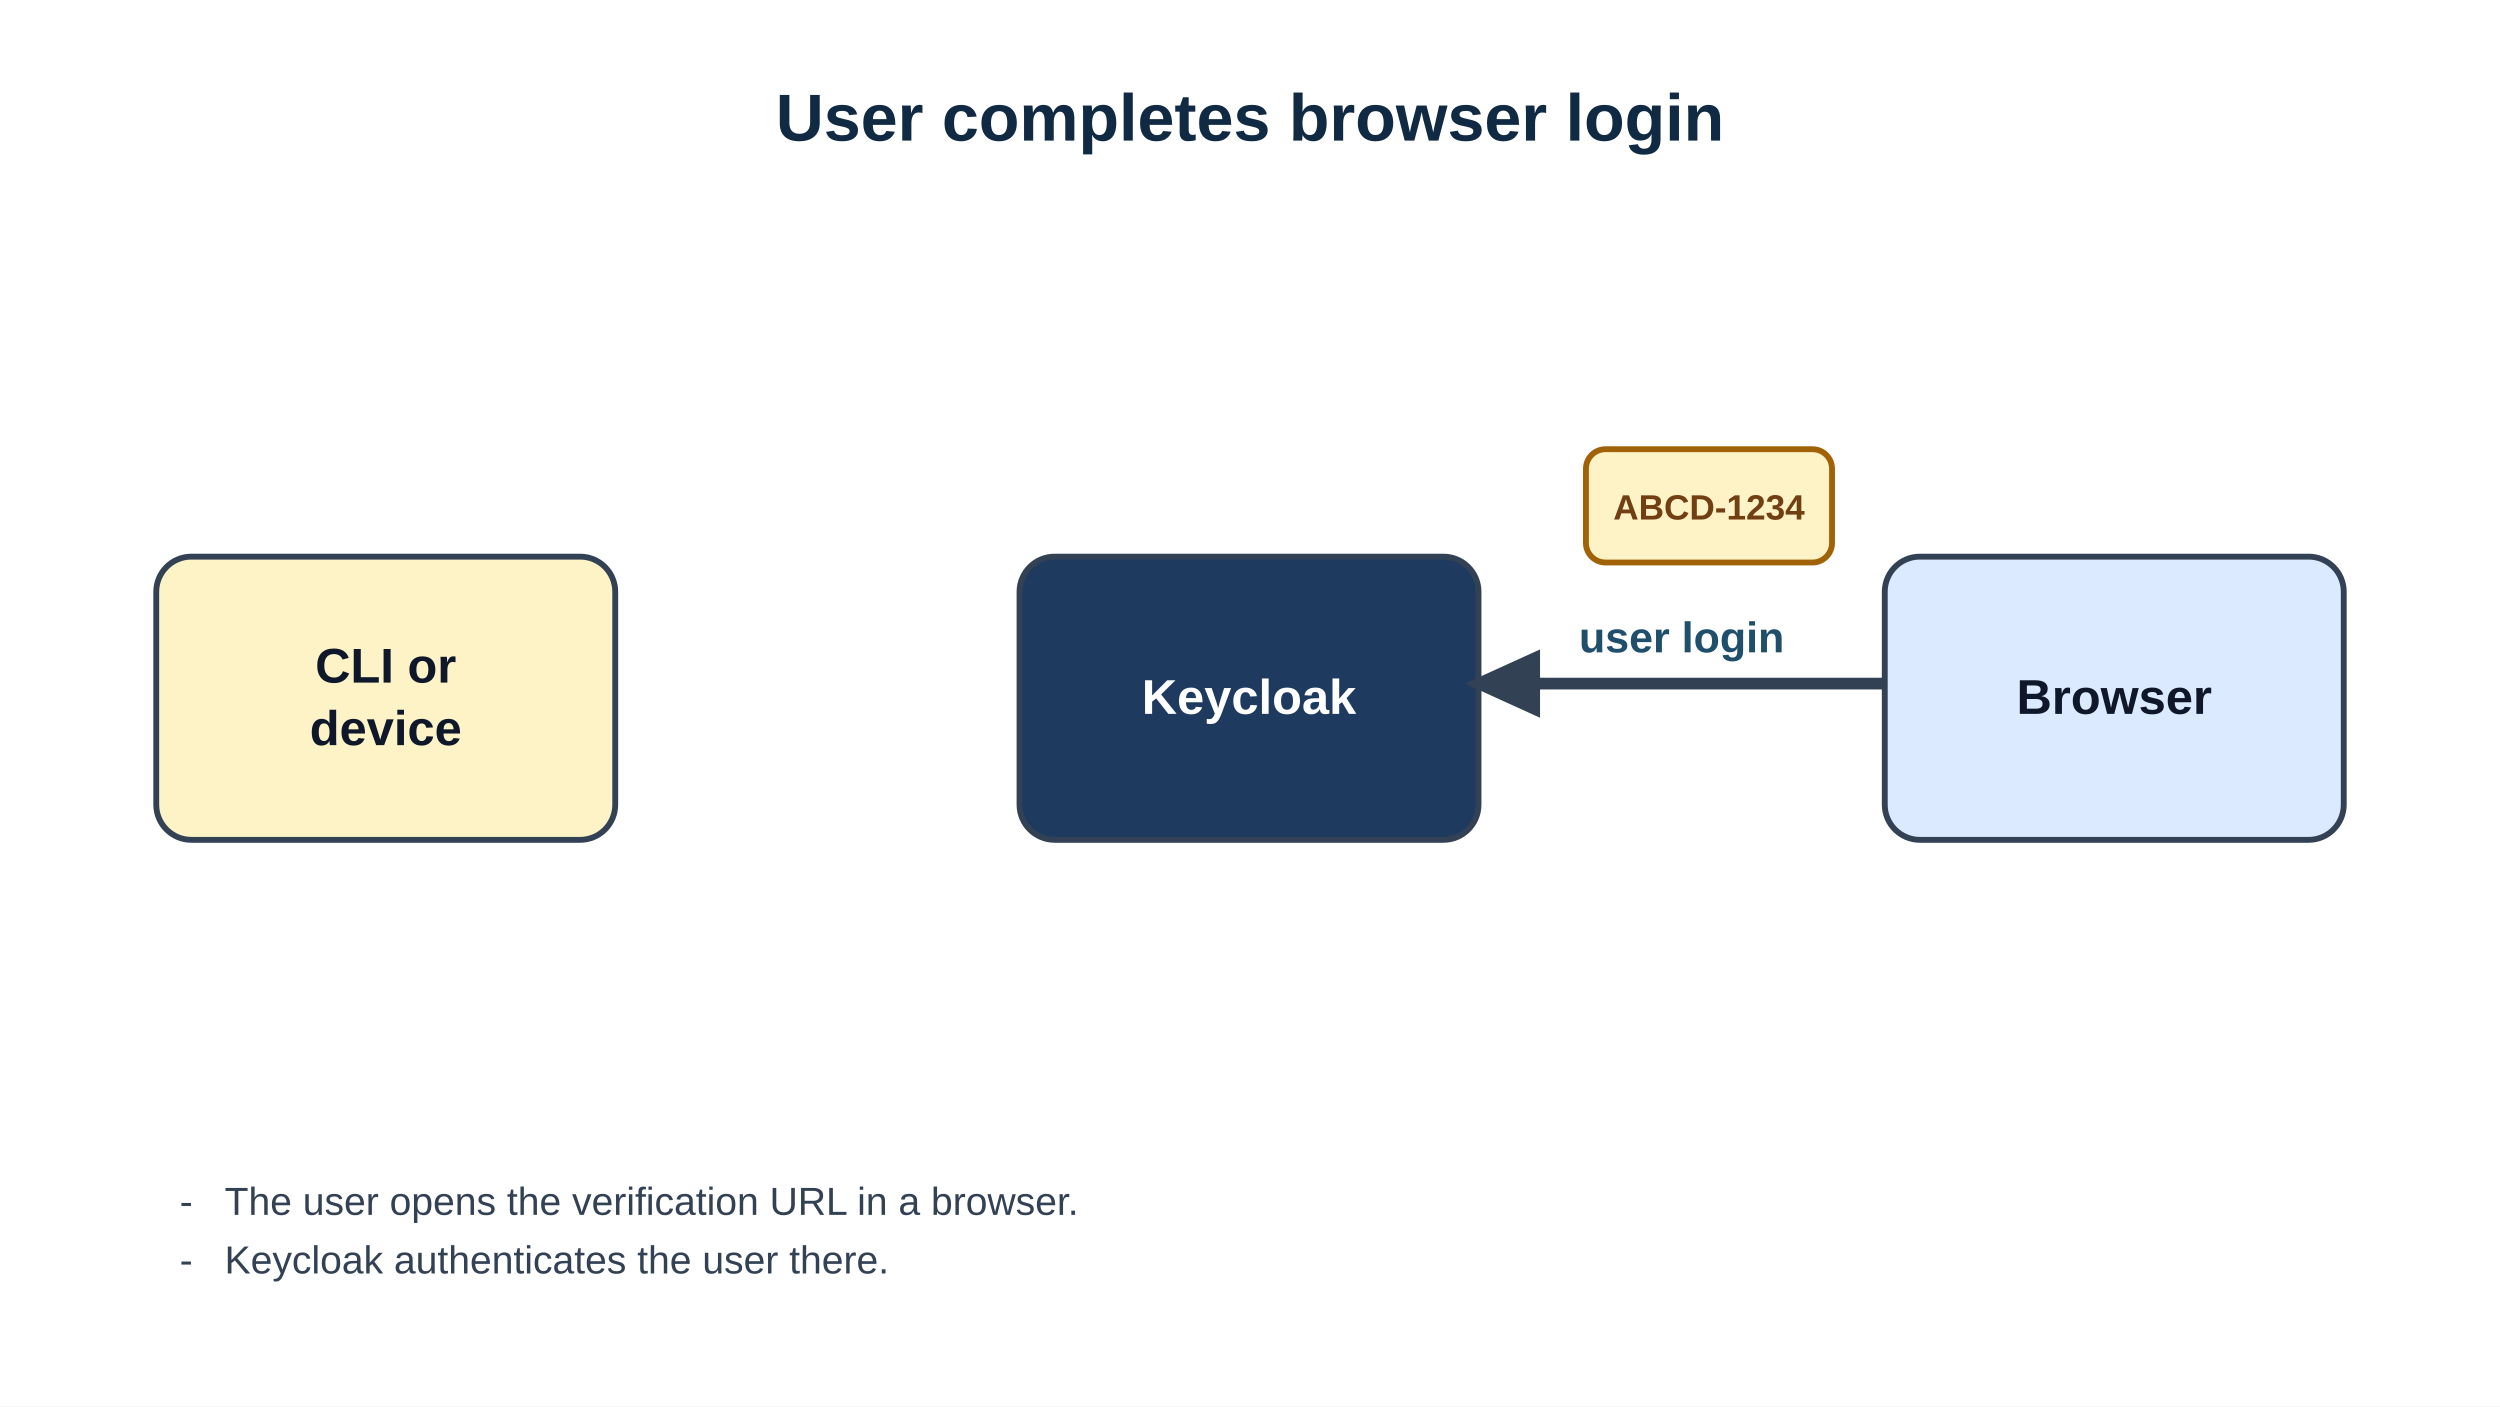
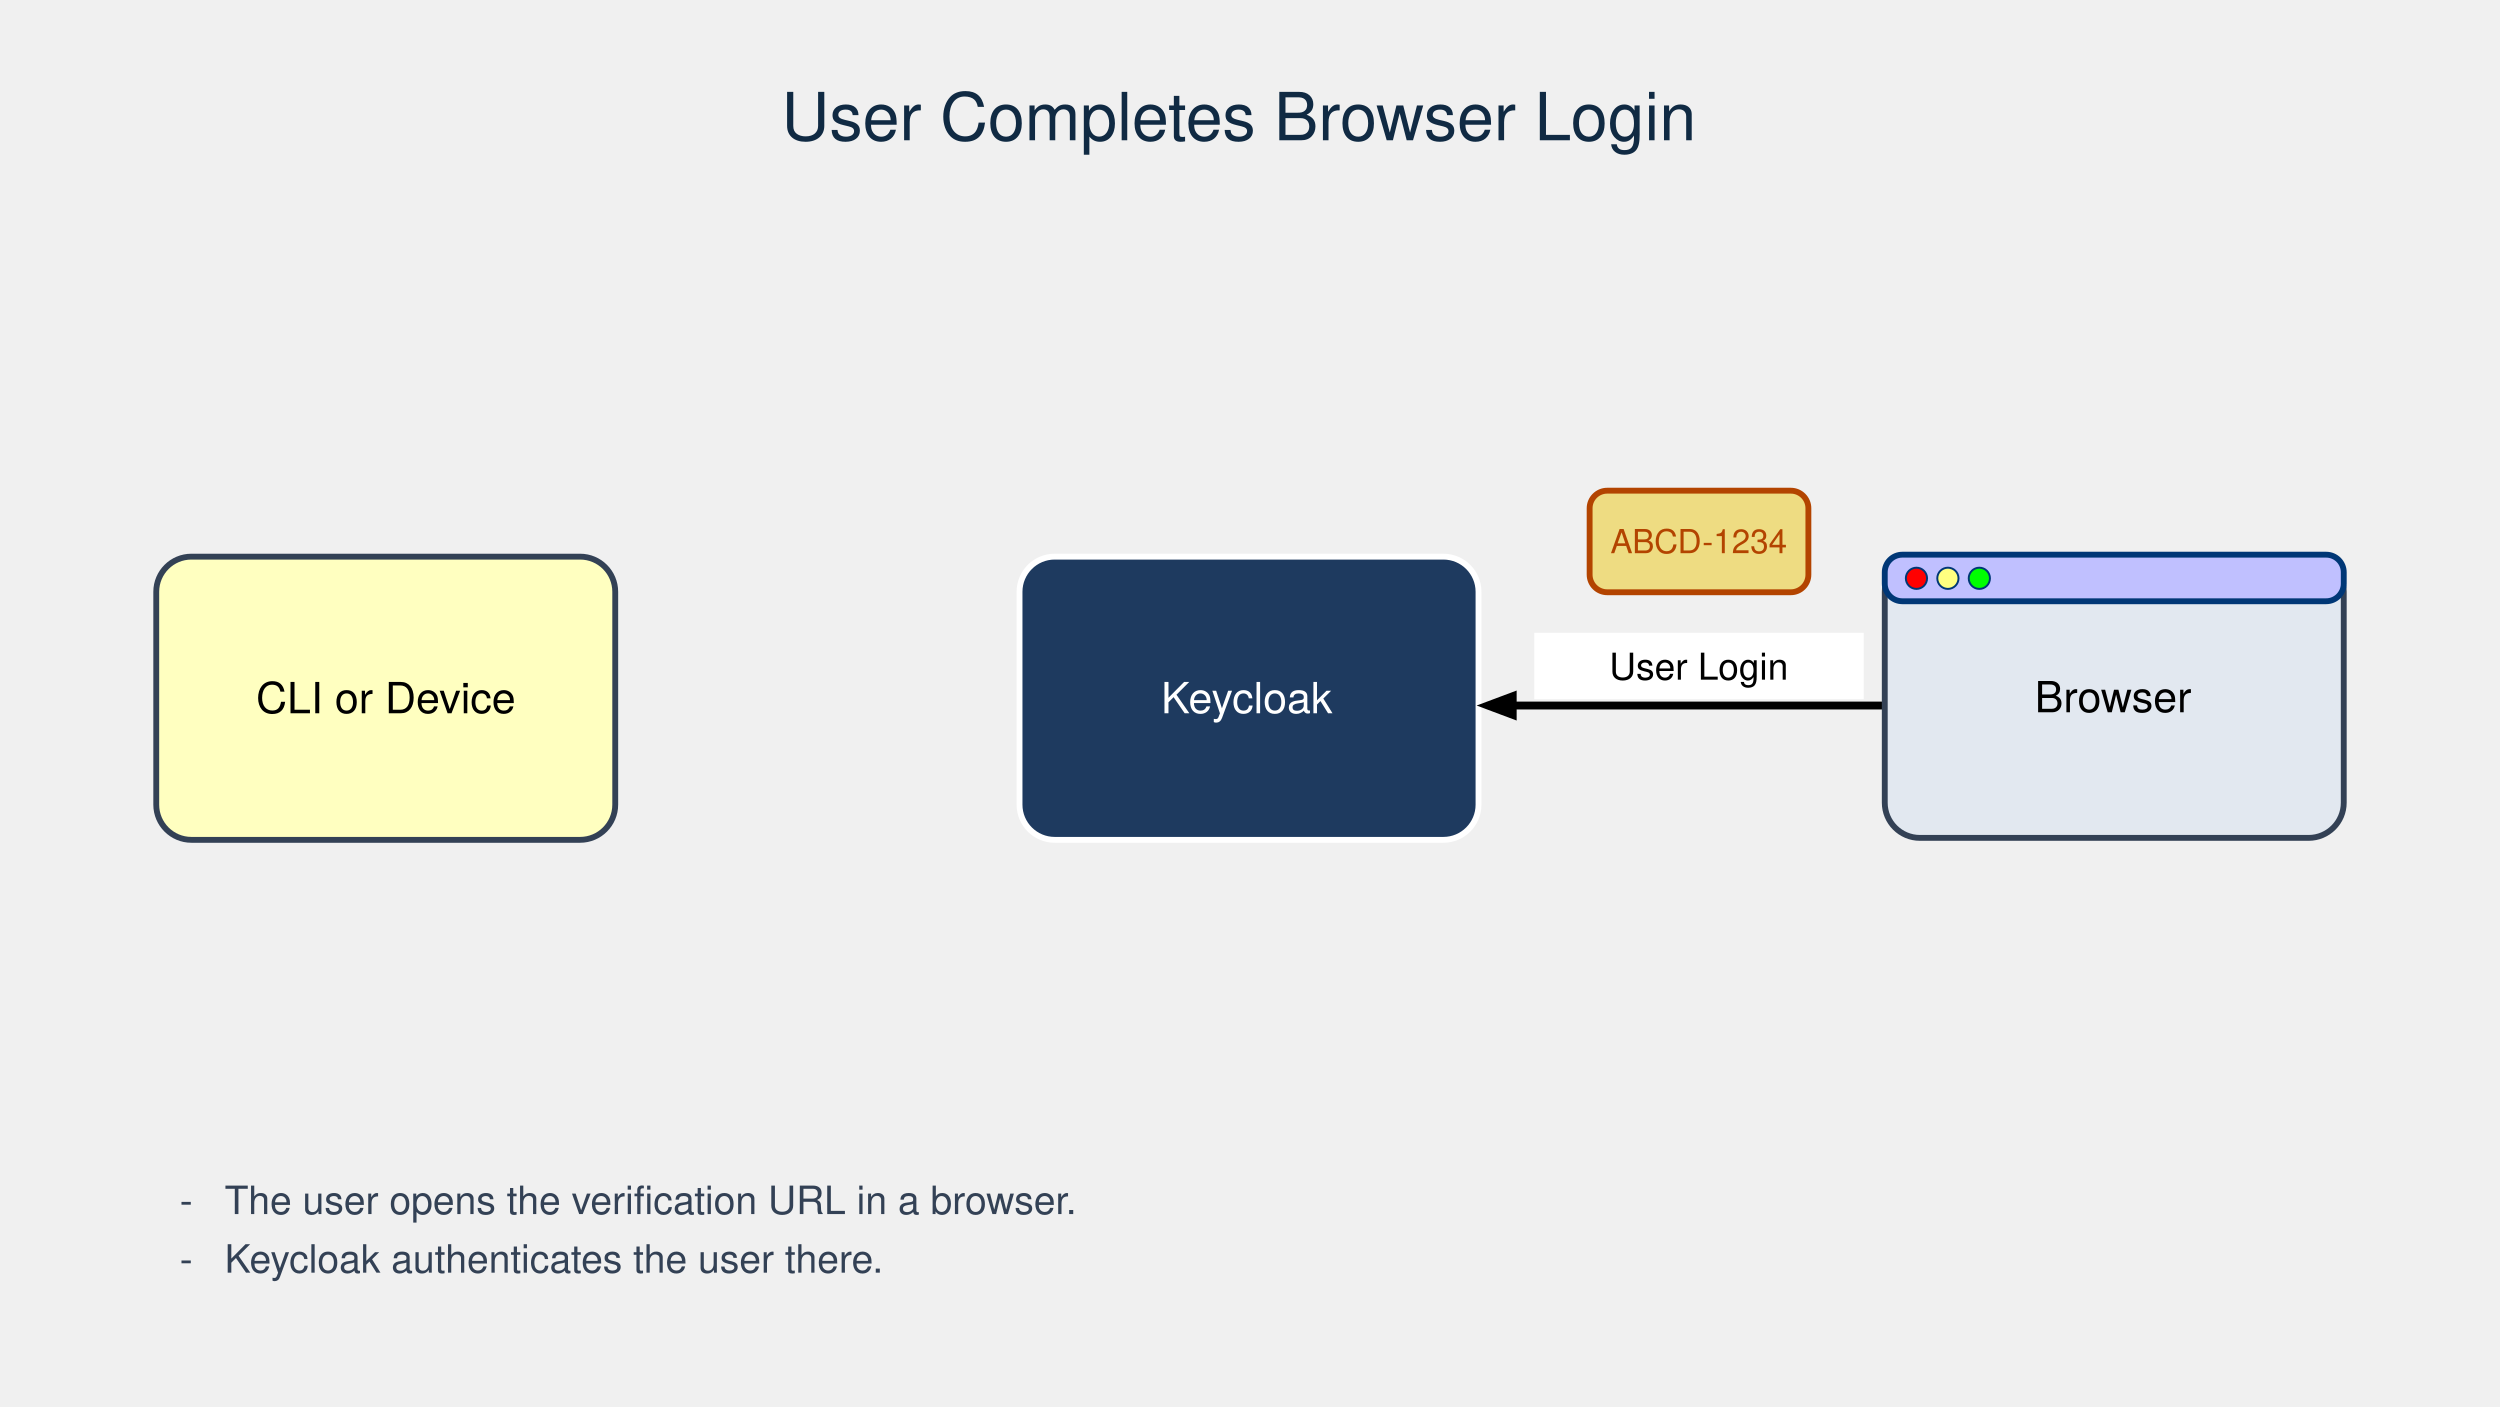
- <svg xmlns="http://www.w3.org/2000/svg" width="1280" height="720" viewBox="0 0 1280 720" role="img" aria-labelledby="title desc">
+ <svg xmlns="http://www.w3.org/2000/svg" version="1.1" viewBox="0 0 1280 720" width="1280" height="720">
  <defs>
-     <style>.bg{fill:#fff}.title{font:700 34px Arial,sans-serif;fill:#102a43}.small{font:20px Arial,sans-serif;fill:#334155}.note{font:700 22px Arial,sans-serif;fill:#1f4f6b}.warn{font:700 24px Arial,sans-serif;fill:#9a3412}.boxText{font:700 25px Arial,sans-serif;fill:#0f172a}.boxTextLight{font:700 25px Arial,sans-serif;fill:#fff}.actor{stroke:#334155;stroke-width:3}.browser{fill:#dbeafe}.app{fill:#5d87a1}.kc{fill:#1e3a5f}.api{fill:#e2e8f0}.service{fill:#dcfce7}.device{fill:#fef3c7}.danger{fill:#fff7ed}.arrow{stroke:#334155;stroke-width:6;fill:none;marker-end:url(#arrow)}.muted{stroke:#94a3b8;stroke-width:5;fill:none;stroke-dasharray:11 8;marker-end:url(#mutedArrow)}.bad{stroke:#b45309;stroke-width:6;fill:none;marker-end:url(#badArrow)}.token{fill:#f8fafc;stroke:#011893;stroke-width:3}.tokenTop{fill:#dbeafe}.refresh{fill:#dcfce7;stroke:#15803d;stroke-width:3}.code{fill:#fef3c7;stroke:#a16207;stroke-width:3}.xml{fill:#fff7ed;stroke:#9a3412;stroke-width:3}.key{fill:#b8c0cc;stroke:#475569;stroke-width:3}.cache{fill:#eef2ff;stroke:#4338ca;stroke-width:3}.lock{fill:#b8c0cc;stroke:#475569;stroke-width:3}.session{fill:#ecfccb;stroke:#4d7c0f;stroke-width:3}</style>
-     <marker id="arrow" viewBox="0 0 12 12" refX="9" refY="6" markerWidth="7" markerHeight="7" orient="auto-start-reverse">
-       <path d="M0 1L11 6L0 11Z" fill="#334155" />
-     </marker>
-     <marker id="mutedArrow" viewBox="0 0 12 12" refX="9" refY="6" markerWidth="7" markerHeight="7" orient="auto-start-reverse">
-       <path d="M0 1L11 6L0 11Z" fill="#94a3b8" />
-     </marker>
-     <marker id="badArrow" viewBox="0 0 12 12" refX="9" refY="6" markerWidth="7" markerHeight="7" orient="auto-start-reverse">
-       <path d="M0 1L11 6L0 11Z" fill="#b45309" />
+     <marker orient="auto" overflow="visible" markerUnits="strokeWidth" id="FilledArrow_Marker" stroke-linejoin="miter" stroke-miterlimit="10" viewBox="-1 -3 6 6" markerWidth="6" markerHeight="6" color="black">
+       <g>
+         <path d="M 3.2 0 L 0 -1.2 L 0 1.2 Z" fill="currentColor" stroke="currentColor" stroke-width="1" />
+       </g>
    </marker>
  </defs>
-   <rect width="1280" height="720" class="bg" />
-   <text x="640" y="72" text-anchor="middle" class="title">User completes browser login</text>
-   <rect x="80" y="285" width="235" height="145" rx="18" class="actor device" />
-   <text x="197.5" y="349.5" text-anchor="middle" class="boxText">CLI or</text>
-   <text x="197.5" y="381.5" text-anchor="middle" class="boxText">device</text>
-   <rect x="522" y="285" width="235" height="145" rx="18" class="actor kc" />
-   <text x="639.5" y="365.5" text-anchor="middle" class="boxTextLight">Keycloak</text>
-   <rect x="965" y="285" width="235" height="145" rx="18" class="actor browser" />
-   <text x="1082.5" y="365.5" text-anchor="middle" class="boxText">Browser</text>
-   <path d="M965 350L757 350" class="arrow" />
-   <text x="861.0" y="334.0" text-anchor="middle" class="note">user login</text>
-   <g transform="translate(812 230)">
-     <rect width="126" height="58" rx="10" class="code" />
-     <text x="63" y="36" text-anchor="middle" font-family="Arial,sans-serif" font-size="18" font-weight="700" fill="#713f12">ABCD-1234</text>
+   <g id="03-user-logs-in" fill-opacity="1" stroke="none" fill="none" stroke-opacity="1" stroke-dasharray="none">
+     <g id="03-user-logs-in_Layer_1">
+       <g id="Graphic_21">
+         <text transform="translate(400.1042 38.8193)" fill="#102a43">
+           <tspan font-family="Helvetica" font-size="34" fill="#102a43" x="0" y="33" xml:space="preserve">User Completes Browser Login</tspan>
+         </text>
+       </g>
+       <g id="Graphic_17">
+         <path d="M 540 285 L 739 285 C 748.941 285 757 293.059 757 303 L 757 412 C 757 421.941 748.941 430 739 430 L 540 430 C 530.059 430 522 421.941 522 412 L 522 303 C 522 293.059 530.059 285 540 285 Z" fill="#1e3a5f" />
+         <path d="M 540 285 L 739 285 C 748.941 285 757 293.059 757 303 L 757 412 C 757 421.941 748.941 430 739 430 L 540 430 C 530.059 430 522 421.941 522 412 L 522 303 C 522 293.059 530.059 285 540 285 Z" stroke="white" stroke-linecap="butt" stroke-linejoin="round" stroke-width="3" />
+         <text transform="translate(527 344.192)" fill="white">
+           <tspan font-family="Helvetica Neue" font-size="22" fill="white" x="67.477" y="21" xml:space="preserve">Keycloak</tspan>
+         </text>
+       </g>
+       <g id="Graphic_5">
+         <text transform="translate(92 602.5996)" fill="#334155">
+           <tspan font-family="Helvetica" font-size="20" fill="#334155" x="0" y="19" xml:space="preserve">-</tspan>
+         </text>
+       </g>
+       <g id="Graphic_4">
+         <text transform="translate(115 602.5996)" fill="#334155">
+           <tspan font-family="Helvetica" font-size="20" fill="#334155" x="0" y="19" xml:space="preserve">The user opens the verification URL in a browser.</tspan>
+         </text>
+       </g>
+       <g id="Graphic_3">
+         <text transform="translate(92 632.5996)" fill="#334155">
+           <tspan font-family="Helvetica" font-size="20" fill="#334155" x="0" y="19" xml:space="preserve">-</tspan>
+         </text>
+       </g>
+       <g id="Graphic_2">
+         <text transform="translate(115 632.5996)" fill="#334155">
+           <tspan font-family="Helvetica" font-size="20" fill="#334155" x="0" y="19" xml:space="preserve">Keycloak authenticates the user there.</tspan>
+         </text>
+       </g>
+       <g id="Graphic_54">
+         <path d="M 98 285 L 297 285 C 306.941 285 315 293.059 315 303 L 315 412 C 315 421.941 306.941 430 297 430 L 98 430 C 88.059 430 80 421.941 80 412 L 80 303 C 80 293.059 88.059 285 98 285 Z" fill="#ffffc0" />
+         <path d="M 98 285 L 297 285 C 306.941 285 315 293.059 315 303 L 315 412 C 315 421.941 306.941 430 297 430 L 98 430 C 88.059 430 80 421.941 80 412 L 80 303 C 80 293.059 88.059 285 98 285 Z" stroke="#334155" stroke-linecap="butt" stroke-linejoin="round" stroke-width="3" />
+         <text transform="translate(85 344.192)" fill="black">
+           <tspan font-family="Helvetica Neue" font-size="22" fill="black" x="46.093" y="21" xml:space="preserve">CLI or Device</tspan>
+         </text>
+       </g>
+       <g id="Graphic_60">
+         <path d="M 822.891 251.234 L 916.891 251.234 C 921.862 251.234 925.891 255.264 925.891 260.234 L 925.891 294.234 C 925.891 299.205 921.862 303.234 916.891 303.234 L 822.891 303.234 C 817.921 303.234 813.891 299.205 813.891 294.234 L 813.891 260.234 C 813.891 255.264 817.921 251.234 822.891 251.234 Z" fill="#eedc82" />
+         <path d="M 822.891 251.234 L 916.891 251.234 C 921.862 251.234 925.891 255.264 925.891 260.234 L 925.891 294.234 C 925.891 299.205 921.862 303.234 916.891 303.234 L 822.891 303.234 C 817.921 303.234 813.891 299.205 813.891 294.234 L 813.891 260.234 C 813.891 255.264 817.921 251.234 822.891 251.234 Z" stroke="#b34400" stroke-linecap="round" stroke-linejoin="round" stroke-width="3" />
+         <text transform="translate(818.8914 267.2344)" fill="#b34400">
+           <tspan font-family="Helvetica" font-size="17" fill="#b34400" x="5.645" y="16" xml:space="preserve">ABCD-1234</tspan>
+         </text>
+       </g>
+       <g id="Line_65">
+         <line x1="966.207" y1="361.232" x2="774.525" y2="361.232" marker-end="url(#FilledArrow_Marker)" stroke="black" stroke-linecap="round" stroke-linejoin="round" stroke-width="4" />
+       </g>
+       <g id="Graphic_64">
+         <rect x="785.543" y="324" width="168.696" height="34" fill="white" />
+         <clipPath id="clip_path">
+           <rect x="0" y="0" width="168.696" height="34" fill="white" />
+         </clipPath>
+         <text clip-path="url(#clip_path)" transform="translate(785.5435 324)" fill="black">
+           <tspan font-family="Helvetica" font-size="19" fill="black" x="38.407" y="24" xml:space="preserve">User Login</tspan>
+         </text>
+       </g>
+       <g id="Group_70">
+         <g id="Graphic_72">
+           <path d="M 983 284.993 L 1182 284.993 C 1191.941 284.993 1200 293.052 1200 302.993 L 1200 411 C 1200 420.941 1191.941 429 1182 429 L 983 429 C 973.059 429 965 420.941 965 411 L 965 302.993 C 965 293.052 973.059 284.993 983 284.993 Z" fill="#e2e8f0" />
+           <path d="M 983 284.993 L 1182 284.993 C 1191.941 284.993 1200 293.052 1200 302.993 L 1200 411 C 1200 420.941 1191.941 429 1182 429 L 983 429 C 973.059 429 965 420.941 965 411 L 965 302.993 C 965 293.052 973.059 284.993 983 284.993 Z" stroke="#334155" stroke-linecap="butt" stroke-linejoin="round" stroke-width="3" />
+           <text transform="translate(970 343.6886)" fill="black">
+             <tspan font-family="Helvetica Neue" font-size="22" fill="black" x="71.778" y="21" xml:space="preserve">Browser</tspan>
+           </text>
+         </g>
+         <g id="Graphic_71">
+           <path d="M 974 284 L 1191 284 C 1195.971 284 1200 288.029 1200 293 L 1200 298.836 C 1200 303.806 1195.971 307.836 1191 307.836 L 974 307.836 C 969.029 307.836 965 303.806 965 298.836 L 965 293 C 965 288.029 969.029 284 974 284 Z" fill="#c0c0ff" />
+           <path d="M 974 284 L 1191 284 C 1195.971 284 1200 288.029 1200 293 L 1200 298.836 C 1200 303.806 1195.971 307.836 1191 307.836 L 974 307.836 C 969.029 307.836 965 303.806 965 298.836 L 965 293 C 965 288.029 969.029 284 974 284 Z" stroke="#003776" stroke-linecap="round" stroke-linejoin="round" stroke-width="3" />
+         </g>
+       </g>
+       <g id="Group_66">
+         <g id="Graphic_69">
+           <circle cx="981.225" cy="296.088" r="5.432" fill="red" />
+           <circle cx="981.225" cy="296.088" r="5.432" stroke="#003776" stroke-linecap="round" stroke-linejoin="round" stroke-width="1" />
+         </g>
+         <g id="Graphic_68">
+           <circle cx="997.322" cy="296.088" r="5.432" fill="#ffff80" />
+           <circle cx="997.322" cy="296.088" r="5.432" stroke="#003776" stroke-linecap="round" stroke-linejoin="round" stroke-width="1" />
+         </g>
+         <g id="Graphic_67">
+           <circle cx="1013.42" cy="296.088" r="5.432" fill="lime" />
+           <circle cx="1013.42" cy="296.088" r="5.432" stroke="#003776" stroke-linecap="round" stroke-linejoin="round" stroke-width="1" />
+         </g>
+       </g>
+     </g>
  </g>
-   <text x="92" y="622" class="small">-</text>
-   <text x="115" y="622" class="small">The user opens the verification URL in a browser.</text>
-   <text x="92" y="652" class="small">-</text>
-   <text x="115" y="652" class="small">Keycloak authenticates the user there.</text>
</svg>
